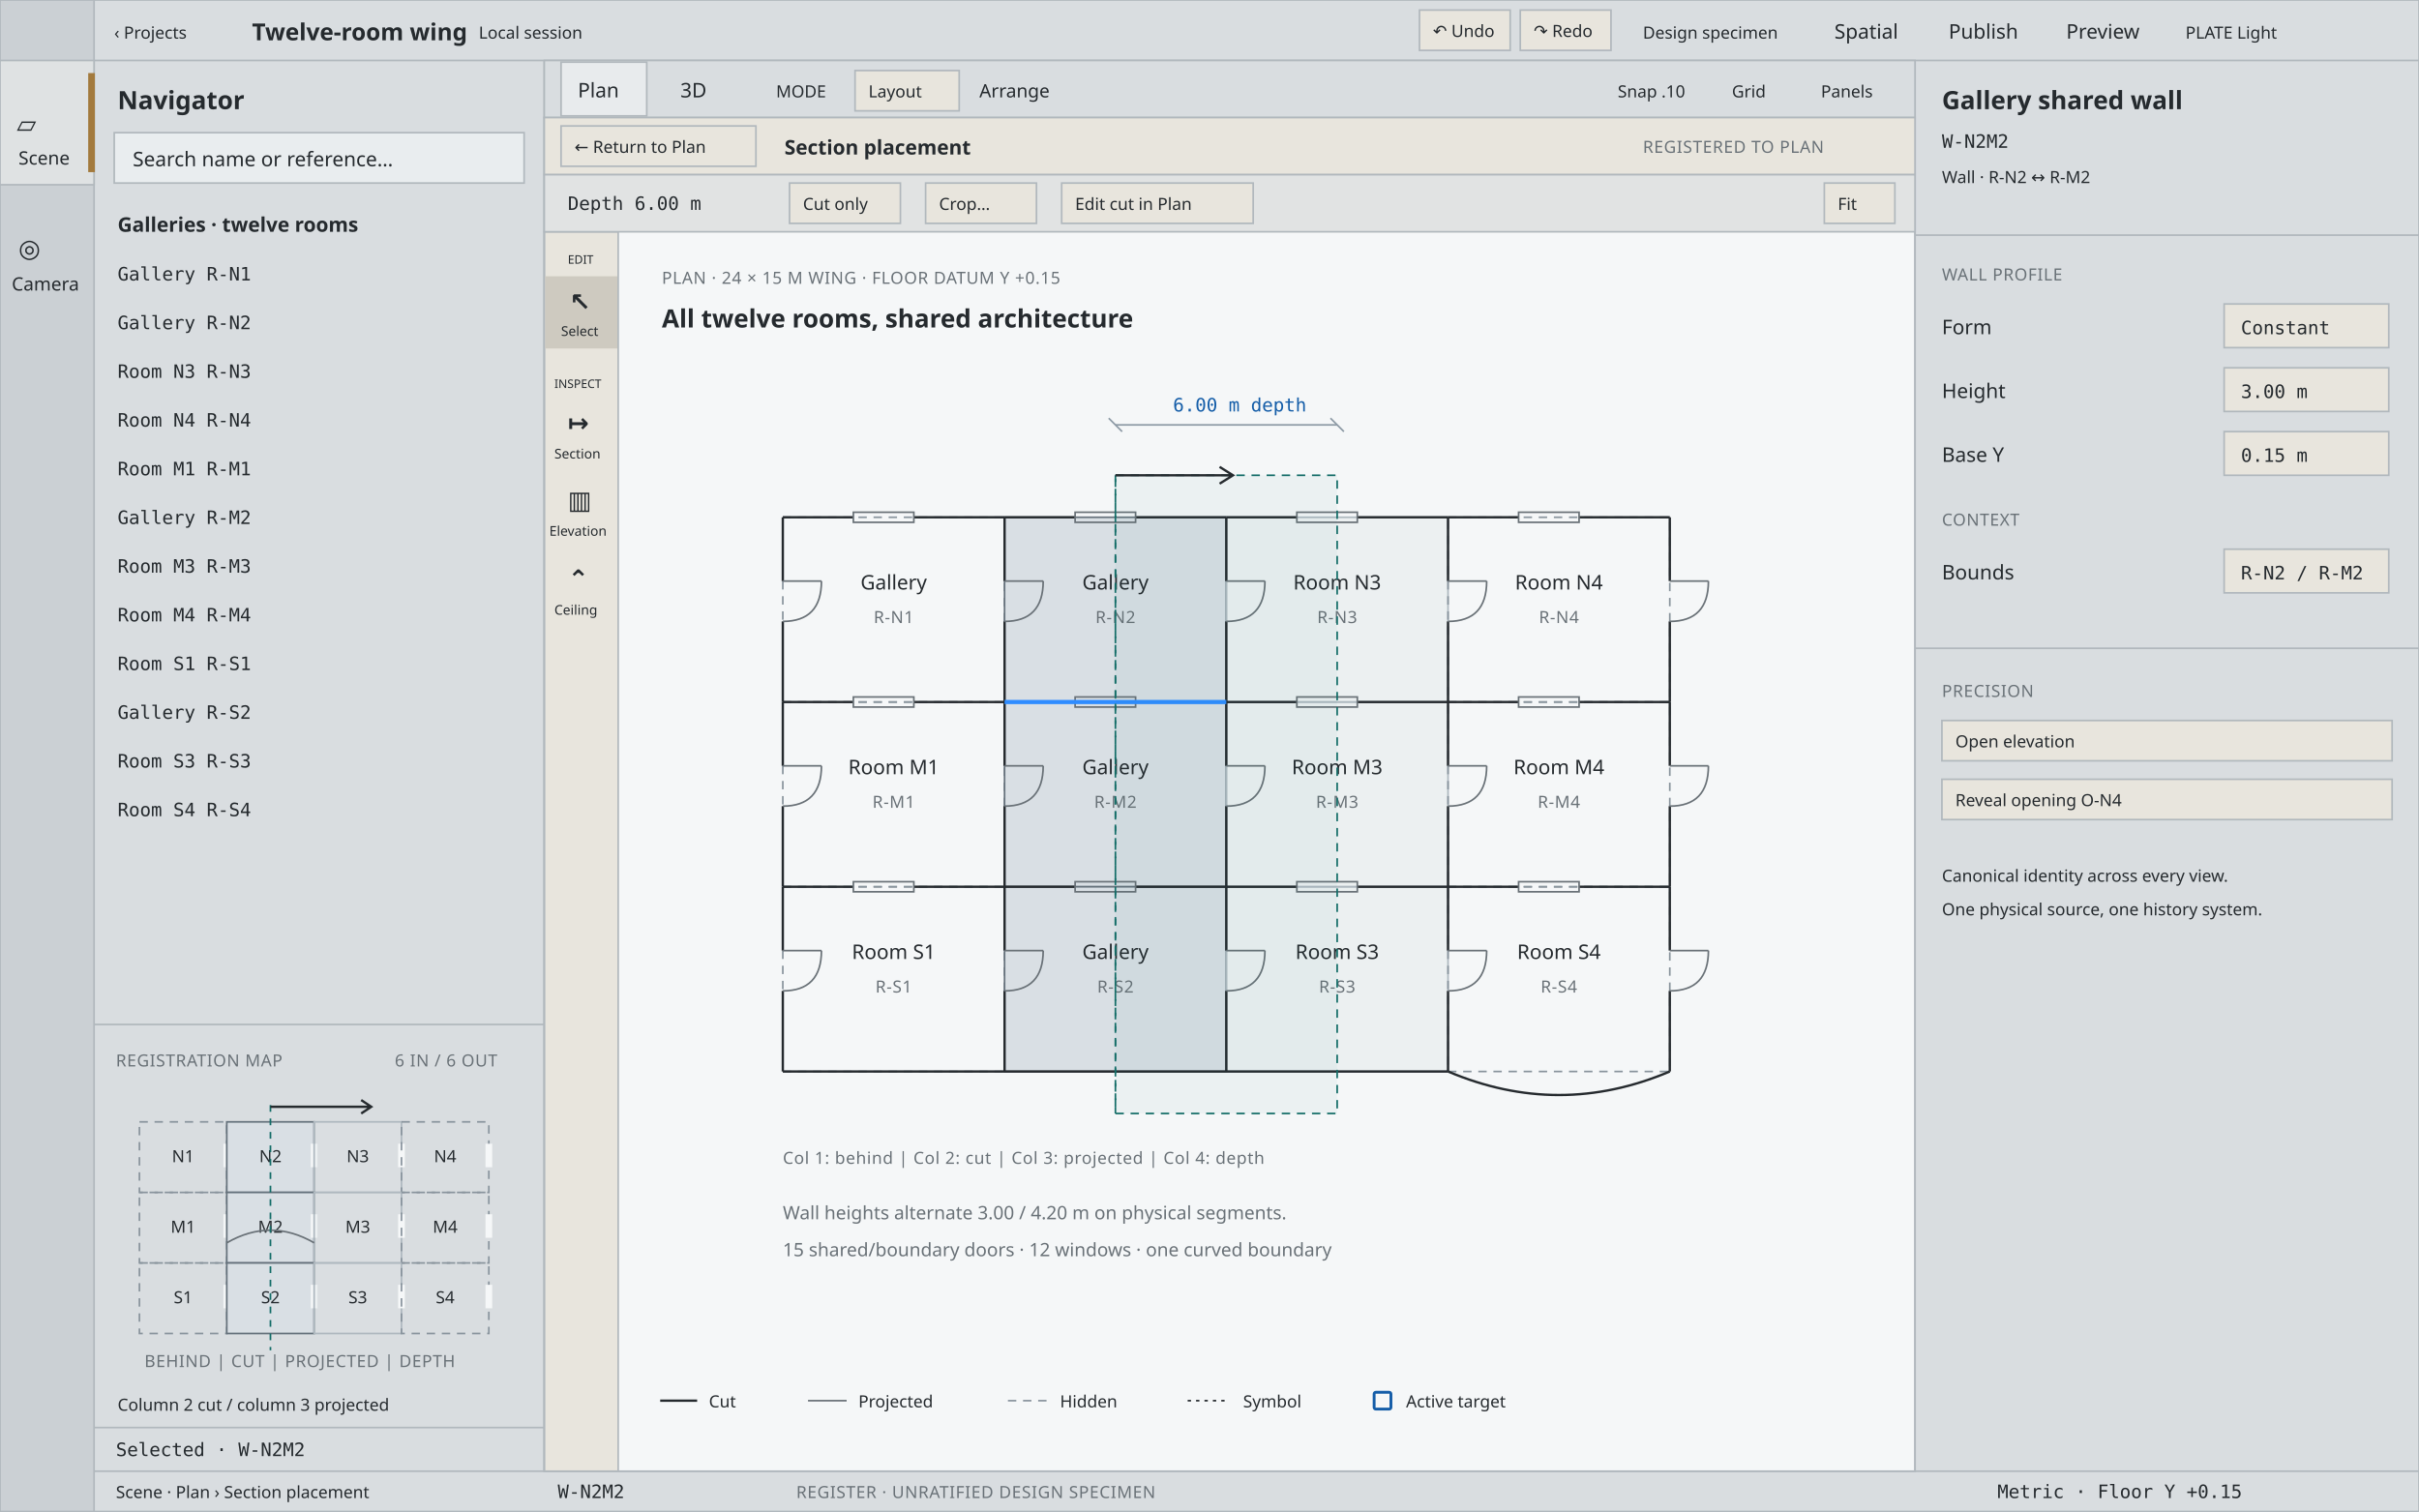
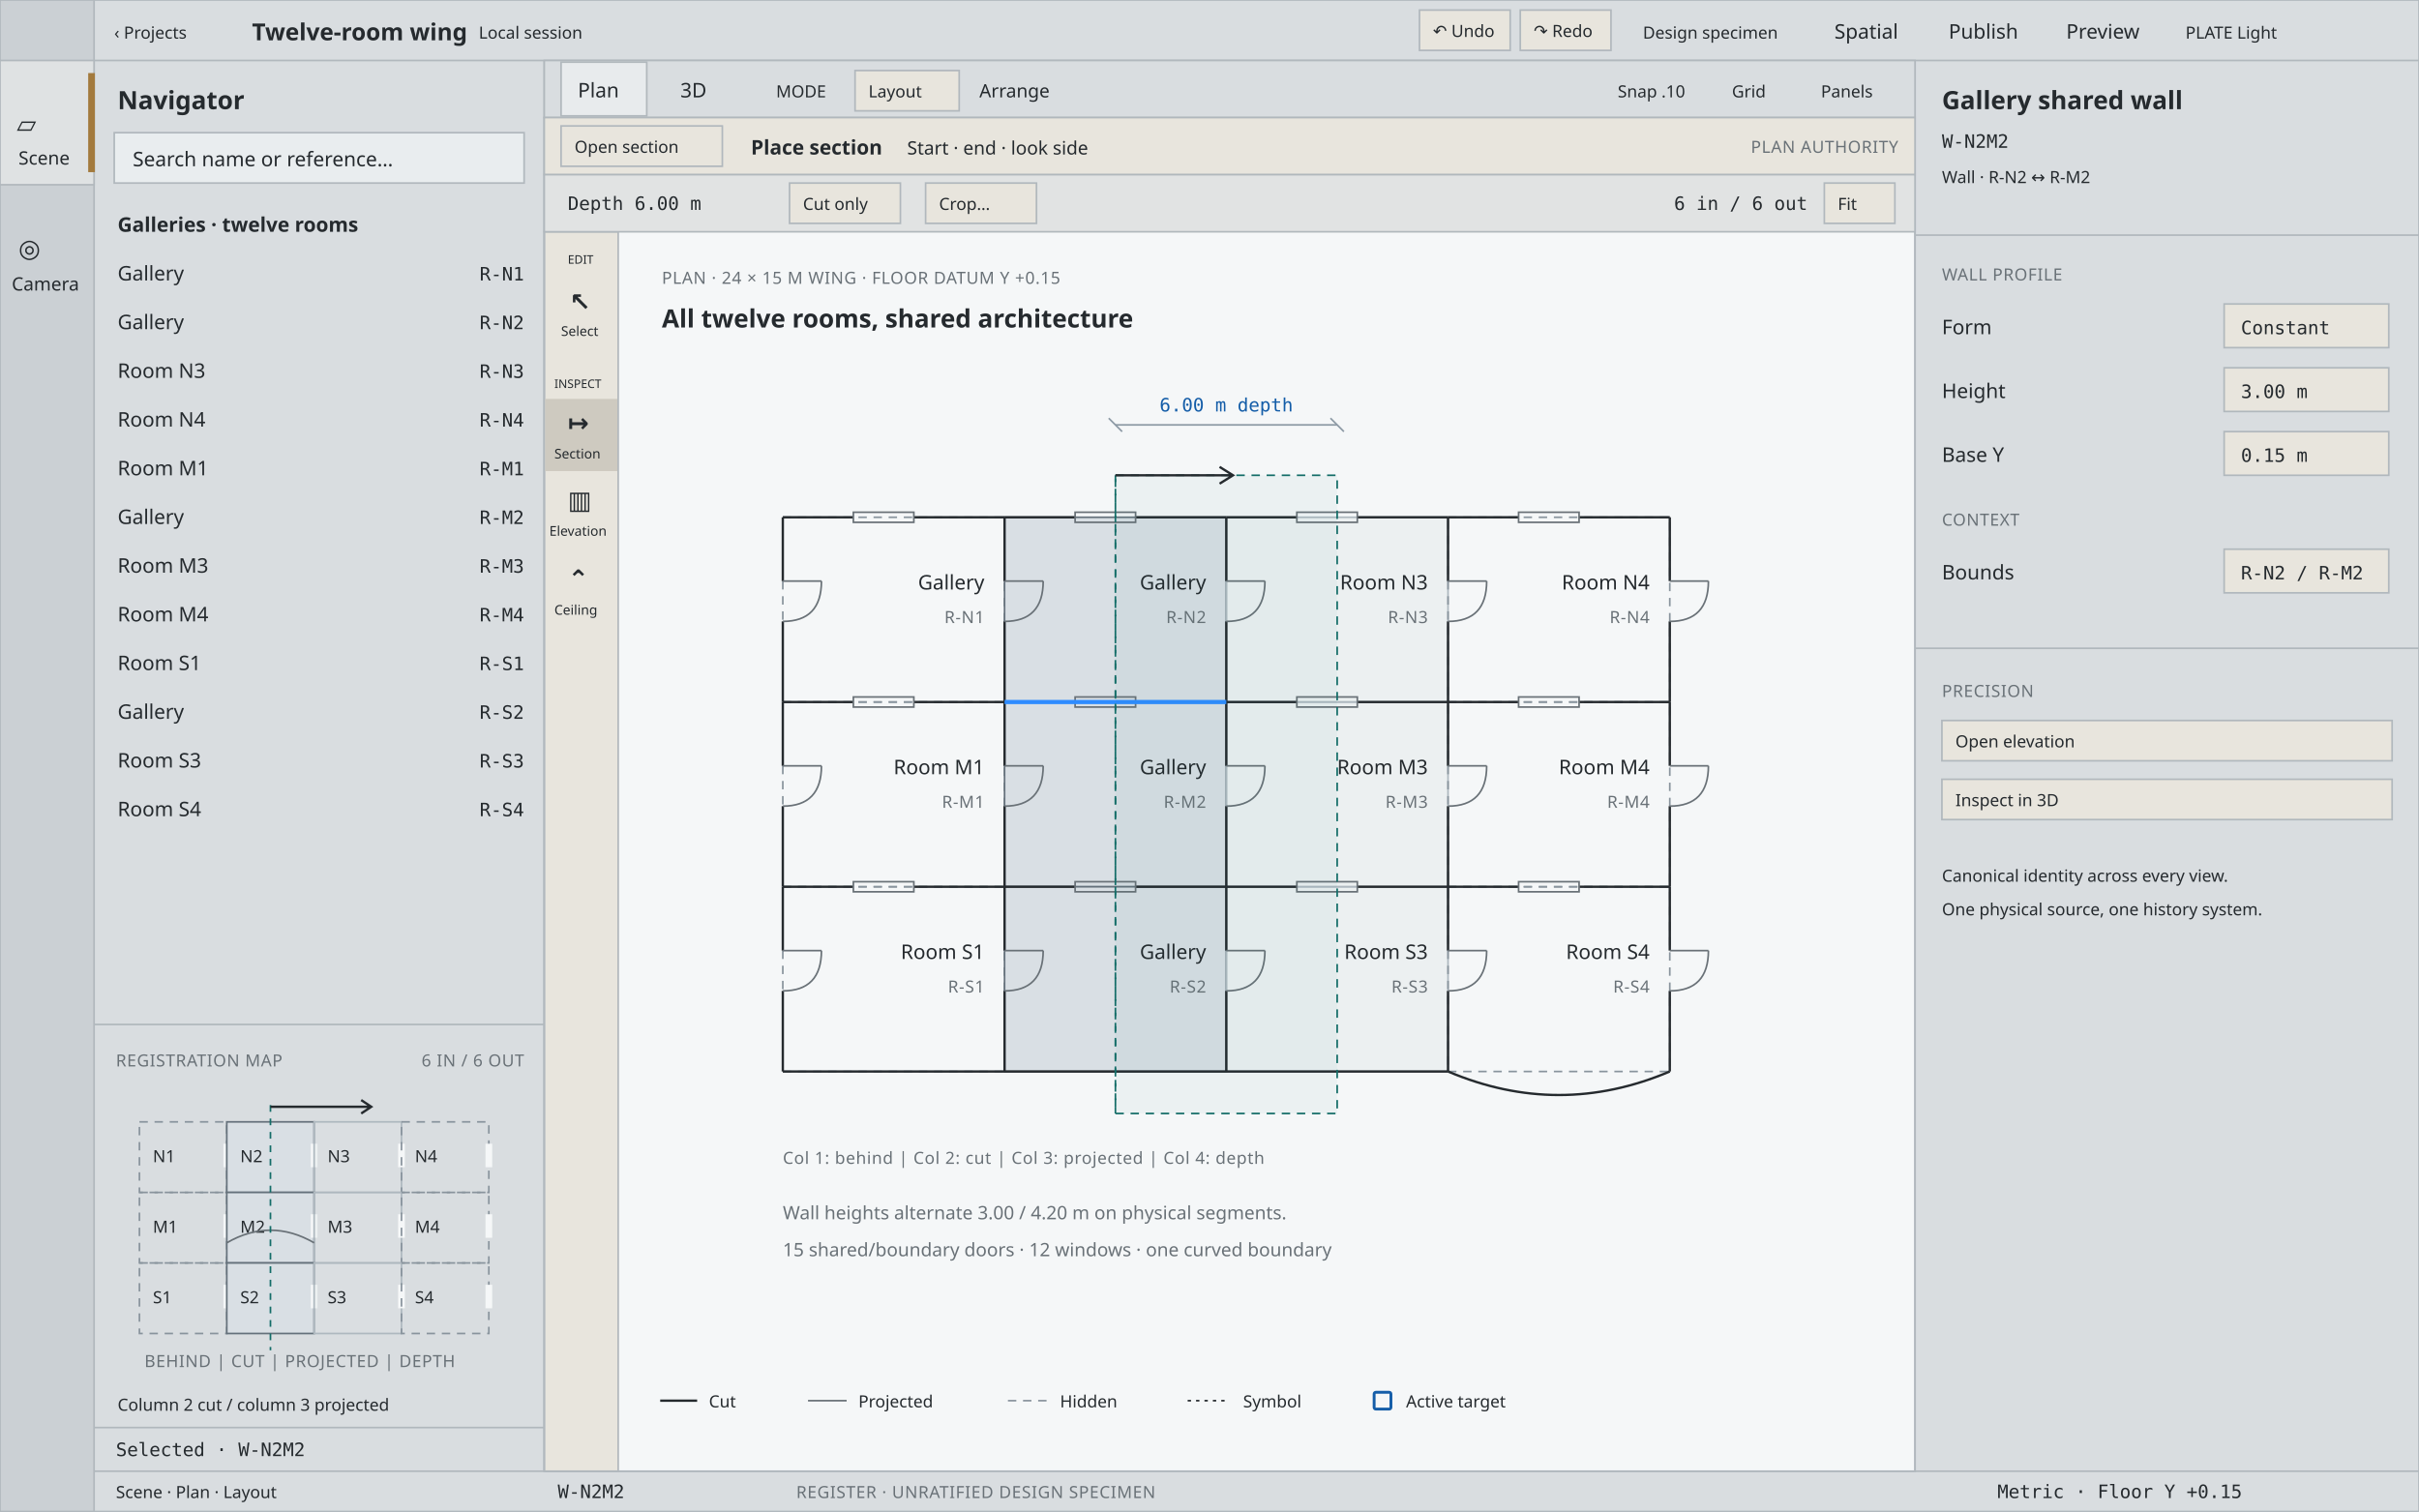
<svg xmlns="http://www.w3.org/2000/svg" width="1440" height="900" viewBox="0 0 1440 900" role="img" aria-label="REGISTER unratified P26 dense-plan design, 1440 by 900">
  <rect x="0" y="0" width="1440" height="900" fill="#D9DDE0" stroke="#b1b8bd" />
  <rect x="0" y="0" width="56" height="900" fill="#CBD0D4" stroke="#b1b8bd" />
  <rect x="324" y="70" width="816" height="806" fill="#F5F7F8" stroke="#b1b8bd" />
  <rect x="324" y="138" width="44" height="738" fill="#E8E5DD" stroke="#b1b8bd" />
  <path d="M56 36L1440 36" stroke="#b1b8bd" />
  <path d="M56 876L1440 876" stroke="#b1b8bd" />
  <path d="M324 36L324 876" stroke="#b1b8bd" />
  <path d="M1140 36L1140 876" stroke="#b1b8bd" />
  <rect x="0" y="36" width="56" height="74" fill="#dfe2e3" stroke="#b1b8bd" />
  <rect x="53" y="44" width="3" height="58" fill="#A37A3D" stroke="#A37A3D" />
  <text class="shell heading" x="10" y="79">▱</text>
  <text class="shell mode" x="11" y="98">Scene</text>
  <text class="shell heading" x="11" y="153">◎</text>
  <text class="shell mode" x="7" y="173">Camera</text>
  <text class="shell utility" x="68" y="23">‹ Projects</text>
  <text class="shell identity" x="150" y="24">Twelve-room wing</text>
  <text class="shell utility" x="285" y="23">Local session</text>
  <rect x="845" y="6" width="54" height="24" fill="#E8E5DD" stroke="#b1b8bd" />
  <text class="shell utility" x="853" y="22">↶ Undo</text>
  <rect x="905" y="6" width="54" height="24" fill="#E8E5DD" stroke="#b1b8bd" />
  <text class="shell utility" x="913" y="22">↷ Redo</text>
  <text class="shell utility" x="978" y="23">Design specimen</text>
  <text class="shell ui" x="1092" y="23">Spatial</text>
  <text class="shell ui" x="1160" y="23">Publish</text>
  <text class="shell ui" x="1230" y="23">Preview</text>
  <text class="shell utility" x="1301" y="23">PLATE Light</text>
  <rect x="324" y="36" width="816" height="34" fill="#D9DDE0" stroke="#b1b8bd" />
  <rect x="334" y="37" width="51" height="32" fill="#e8ebed" stroke="#b1b8bd" />
  <text class="shell ui" x="344" y="58">Plan</text>
  <text class="shell ui" x="405" y="58">3D</text>
  <text class="shell utility" x="462" y="58">MODE</text>
  <rect x="509" y="42" width="62" height="24" fill="#E8E5DD" stroke="#b1b8bd" />
  <text class="shell utility" x="517" y="58">Layout</text>
  <text class="shell mode" x="583" y="58">Arrange</text>
  <text class="shell utility" x="963" y="58">Snap .10</text>
  <text class="shell utility" x="1031" y="58">Grid</text>
  <text class="shell utility" x="1084" y="58">Panels</text>
  <rect x="324" y="70" width="816" height="34" fill="#E8E5DD" stroke="#b1b8bd" />
-   <rect x="334" y="75" width="116" height="24" fill="#E8E5DD" stroke="#b1b8bd" />
-   <text class="shell utility" x="342" y="91">← Return to Plan</text>
-   <text class="shell strong" x="467" y="92">Section placement</text>
-   <text class="shell meta" x="978" y="91">REGISTERED TO PLAN</text>
+   <rect x="334" y="75" width="96" height="24" fill="#E8E5DD" stroke="#b1b8bd" />
+   <text class="shell utility" x="342" y="91">Open section</text>
+   <text class="shell strong" x="447" y="92">Place section</text>
+   <text class="shell mode" x="540" y="92">Start · end · look side</text>
+   <text class="shell meta" x="1130" y="91" text-anchor="end">PLAN AUTHORITY</text>
  <rect x="324" y="104" width="816" height="34" fill="#e1e3e3" stroke="#b1b8bd" />
  <text class="shell mono" x="338" y="125">Depth  6.00 m</text>
  <rect x="470" y="109" width="66" height="24" fill="#E8E5DD" stroke="#b1b8bd" />
  <text class="shell utility" x="478" y="125">Cut only</text>
  <rect x="551" y="109" width="66" height="24" fill="#E8E5DD" stroke="#b1b8bd" />
  <text class="shell utility" x="559" y="125">Crop…</text>
-   <rect x="632" y="109" width="114" height="24" fill="#E8E5DD" stroke="#b1b8bd" />
-   <text class="shell utility" x="640" y="125">Edit cut in Plan</text>
+   <text class="shell mono" x="1076" y="125" text-anchor="end">6 in / 6 out</text>
  <rect x="1086" y="109" width="42" height="24" fill="#E8E5DD" stroke="#b1b8bd" />
  <text class="shell utility" x="1094" y="125">Fit</text>
  <text class="shell tray-group" x="338" y="157">EDIT</text>
-   <rect x="325" y="165" width="42" height="42" fill="#cecac0" stroke="#cecac0" />
+   <rect x="325" y="238" width="42" height="42" fill="#cecac0" stroke="#cecac0" />
  <text class="shell heading" x="339" y="185">↖</text>
  <text class="shell tray-tool" x="334" y="200">Select</text>
  <text class="shell tray-group" x="330" y="231">INSPECT</text>
  <text class="shell heading" x="338" y="257">↦</text>
  <text class="shell tray-tool" x="330" y="273">Section</text>
  <text class="shell heading" x="338" y="303">▥</text>
  <text class="shell tray-tool" x="327" y="319">Elevation</text>
  <text class="shell heading" x="338" y="350">⌃</text>
  <text class="shell tray-tool" x="330" y="366">Ceiling</text>
  <text class="shell heading" x="70" y="65">Navigator</text>
  <rect x="68" y="79" width="244" height="30" fill="#e9edef" stroke="#b1b8bd" />
  <text class="shell ui" x="79" y="99">Search name or reference…</text>
  <text class="shell strong" x="70" y="138">Galleries · twelve rooms</text>
-   <text class="shell navmono" x="70" y="167">Gallery                     R-N1</text>
-   <text class="shell navmono" x="70" y="196">Gallery                     R-N2</text>
-   <text class="shell navmono" x="70" y="225">Room N3                     R-N3</text>
-   <text class="shell navmono" x="70" y="254">Room N4                     R-N4</text>
-   <text class="shell navmono" x="70" y="283">Room M1                     R-M1</text>
-   <text class="shell navmono" x="70" y="312">Gallery                     R-M2</text>
-   <text class="shell navmono" x="70" y="341">Room M3                     R-M3</text>
-   <text class="shell navmono" x="70" y="370">Room M4                     R-M4</text>
-   <text class="shell navmono" x="70" y="399">Room S1                     R-S1</text>
-   <text class="shell navmono" x="70" y="428">Gallery                     R-S2</text>
-   <text class="shell navmono" x="70" y="457">Room S3                     R-S3</text>
-   <text class="shell navmono" x="70" y="486">Room S4                     R-S4</text>
+   <text class="shell ui" x="70" y="167">Gallery</text>
+   <text class="shell navmono" x="312" y="167" text-anchor="end">R-N1</text>
+   <text class="shell ui" x="70" y="196">Gallery</text>
+   <text class="shell navmono" x="312" y="196" text-anchor="end">R-N2</text>
+   <text class="shell ui" x="70" y="225">Room N3</text>
+   <text class="shell navmono" x="312" y="225" text-anchor="end">R-N3</text>
+   <text class="shell ui" x="70" y="254">Room N4</text>
+   <text class="shell navmono" x="312" y="254" text-anchor="end">R-N4</text>
+   <text class="shell ui" x="70" y="283">Room M1</text>
+   <text class="shell navmono" x="312" y="283" text-anchor="end">R-M1</text>
+   <text class="shell ui" x="70" y="312">Gallery</text>
+   <text class="shell navmono" x="312" y="312" text-anchor="end">R-M2</text>
+   <text class="shell ui" x="70" y="341">Room M3</text>
+   <text class="shell navmono" x="312" y="341" text-anchor="end">R-M3</text>
+   <text class="shell ui" x="70" y="370">Room M4</text>
+   <text class="shell navmono" x="312" y="370" text-anchor="end">R-M4</text>
+   <text class="shell ui" x="70" y="399">Room S1</text>
+   <text class="shell navmono" x="312" y="399" text-anchor="end">R-S1</text>
+   <text class="shell ui" x="70" y="428">Gallery</text>
+   <text class="shell navmono" x="312" y="428" text-anchor="end">R-S2</text>
+   <text class="shell ui" x="70" y="457">Room S3</text>
+   <text class="shell navmono" x="312" y="457" text-anchor="end">R-S3</text>
+   <text class="shell ui" x="70" y="486">Room S4</text>
+   <text class="shell navmono" x="312" y="486" text-anchor="end">R-S4</text>
  <path d="M56 610L324 610" stroke="#b1b8bd" />
  <text class="shell meta" x="69" y="635">REGISTRATION MAP</text>
-   <text class="shell meta" x="235" y="635">6 IN / 6 OUT</text>
-   <svg x="68" y="650" width="242" height="170" viewBox="0 0 242 170" role="img" aria-label="All twelve rooms with cut, projected and excluded columns">
+   <text class="shell meta" x="312" y="635" text-anchor="end">6 IN / 6 OUT</text>
+   <svg x="68" y="650" width="242" height="170" viewBox="0 0 242 170" role="img" aria-label="Registration map · 6 in / 6 out">
    <style>text{font:12px 'Trebuchet MS',sans-serif;fill:#252A2E}.meta{font-size:10px;fill:#697177;letter-spacing:.035em}.title{font-size:15px;font-weight:bold}.measure{font:11px 'Andale Mono',monospace;fill:#145DA8}.small{font-size:10px}.note{fill:#697177;font-size:11px}.blueText{fill:#145DA8}.badText{fill:#9B3149}.guideText{fill:#146D68}.cut{fill:#c4cacd;stroke:#252A2E;stroke-width:2}.edge{fill:none;stroke:#252A2E;stroke-width:1.4}.projected{fill:none;stroke:#697177;stroke-width:1}.far{fill:none;stroke:#adb7be;stroke-width:1}.hidden{fill:none;stroke:#89949d;stroke-width:1;stroke-dasharray:5 4}.selected{fill:none;stroke:#2F8CFF;stroke-width:2.5}.selectedFill{fill:#2f8cff0c;stroke:#2F8CFF;stroke-width:2}.guide{fill:none;stroke:#146D68;stroke-width:1;stroke-dasharray:4 4}.dimension{fill:none;stroke:#8d9aa5;stroke-width:1}.handle{fill:#F5F7F8;stroke:#145DA8;stroke-width:1.7;rx:1}.bad{fill:#9b314912;stroke:#9B3149;stroke-width:1.8;stroke-dasharray:6 4}.paper{fill:#F5F7F8;stroke:none}.cutContext{fill:#d9dfe4;stroke:#65717b;stroke-width:1}.wash{fill:#dbe1e555;stroke:#aeb8bf;stroke-width:1}.volume{fill:#146d680a;stroke:#146D68;stroke-width:1;stroke-dasharray:5 4}.grip{cursor:pointer}.grip:focus{outline:none}.grip:focus .handle{stroke:#252A2E;stroke-width:3}.ceiling{fill:#dce3e7;stroke:#485a66;stroke-width:1.7}.symbol{fill:none;stroke:#252A2E;stroke-width:1;stroke-dasharray:2 3}</style>
    <rect x="15" y="18" width="52" height="42" class="hidden" />
-     <text x="41" y="42" class="small" text-anchor="middle">N1</text>
+     <text x="23" y="42" class="small" text-anchor="start">N1</text>
    <line x1="25" y1="60" x2="35" y2="60" class="paper" />
    <line x1="49" y1="60" x2="59" y2="60" class="paper" />
    <rect x="65" y="31" width="4" height="14" class="paper" />
    <rect x="67" y="18" width="52" height="42" class="cutContext" />
-     <text x="93" y="42" class="small" text-anchor="middle">N2</text>
+     <text x="75" y="42" class="small" text-anchor="start">N2</text>
    <line x1="77" y1="60" x2="87" y2="60" class="paper" />
    <line x1="101" y1="60" x2="111" y2="60" class="paper" />
    <rect x="117" y="31" width="4" height="14" class="paper" />
    <rect x="119" y="18" width="52" height="42" class="wash" />
-     <text x="145" y="42" class="small" text-anchor="middle">N3</text>
+     <text x="127" y="42" class="small" text-anchor="start">N3</text>
    <line x1="129" y1="60" x2="139" y2="60" class="paper" />
    <line x1="153" y1="60" x2="163" y2="60" class="paper" />
    <rect x="169" y="31" width="4" height="14" class="paper" />
    <rect x="171" y="18" width="52" height="42" class="hidden" />
-     <text x="197" y="42" class="small" text-anchor="middle">N4</text>
+     <text x="179" y="42" class="small" text-anchor="start">N4</text>
    <line x1="181" y1="60" x2="191" y2="60" class="paper" />
    <line x1="205" y1="60" x2="215" y2="60" class="paper" />
    <rect x="221" y="31" width="4" height="14" class="paper" />
    <rect x="15" y="60" width="52" height="42" class="hidden" />
-     <text x="41" y="84" class="small" text-anchor="middle">M1</text>
+     <text x="23" y="84" class="small" text-anchor="start">M1</text>
    <line x1="25" y1="102" x2="35" y2="102" class="paper" />
    <line x1="49" y1="102" x2="59" y2="102" class="paper" />
    <rect x="65" y="73" width="4" height="14" class="paper" />
    <rect x="67" y="60" width="52" height="42" class="cutContext" />
-     <text x="93" y="84" class="small" text-anchor="middle">M2</text>
+     <text x="75" y="84" class="small" text-anchor="start">M2</text>
    <line x1="77" y1="102" x2="87" y2="102" class="paper" />
    <line x1="101" y1="102" x2="111" y2="102" class="paper" />
    <rect x="117" y="73" width="4" height="14" class="paper" />
    <rect x="119" y="60" width="52" height="42" class="wash" />
-     <text x="145" y="84" class="small" text-anchor="middle">M3</text>
+     <text x="127" y="84" class="small" text-anchor="start">M3</text>
    <line x1="129" y1="102" x2="139" y2="102" class="paper" />
    <line x1="153" y1="102" x2="163" y2="102" class="paper" />
    <rect x="169" y="73" width="4" height="14" class="paper" />
    <rect x="171" y="60" width="52" height="42" class="hidden" />
-     <text x="197" y="84" class="small" text-anchor="middle">M4</text>
+     <text x="179" y="84" class="small" text-anchor="start">M4</text>
    <line x1="181" y1="102" x2="191" y2="102" class="paper" />
    <line x1="205" y1="102" x2="215" y2="102" class="paper" />
    <rect x="221" y="73" width="4" height="14" class="paper" />
    <rect x="15" y="102" width="52" height="42" class="hidden" />
-     <text x="41" y="126" class="small" text-anchor="middle">S1</text>
+     <text x="23" y="126" class="small" text-anchor="start">S1</text>
    <line x1="25" y1="144" x2="35" y2="144" class="paper" />
    <line x1="49" y1="144" x2="59" y2="144" class="paper" />
    <rect x="65" y="115" width="4" height="14" class="paper" />
    <rect x="67" y="102" width="52" height="42" class="cutContext" />
-     <text x="93" y="126" class="small" text-anchor="middle">S2</text>
+     <text x="75" y="126" class="small" text-anchor="start">S2</text>
    <line x1="77" y1="144" x2="87" y2="144" class="paper" />
    <line x1="101" y1="144" x2="111" y2="144" class="paper" />
    <rect x="117" y="115" width="4" height="14" class="paper" />
    <rect x="119" y="102" width="52" height="42" class="wash" />
-     <text x="145" y="126" class="small" text-anchor="middle">S3</text>
+     <text x="127" y="126" class="small" text-anchor="start">S3</text>
    <line x1="129" y1="144" x2="139" y2="144" class="paper" />
    <line x1="153" y1="144" x2="163" y2="144" class="paper" />
    <rect x="169" y="115" width="4" height="14" class="paper" />
    <rect x="171" y="102" width="52" height="42" class="hidden" />
-     <text x="197" y="126" class="small" text-anchor="middle">S4</text>
+     <text x="179" y="126" class="small" text-anchor="start">S4</text>
    <line x1="181" y1="144" x2="191" y2="144" class="paper" />
    <line x1="205" y1="144" x2="215" y2="144" class="paper" />
    <rect x="221" y="115" width="4" height="14" class="paper" />
    <path d="M67 90Q93 75 119 90" class="projected" />
    <line x1="93" y1="8" x2="93" y2="154" class="guide" />
    <path d="M93 9h60m-6-4 6 4-6 4" class="edge" />
    <text x="18" y="164" class="meta" text-anchor="start">BEHIND | CUT | PROJECTED | DEPTH</text>
  </svg>
  <text class="shell utility" x="70" y="840">Column 2 cut / column 3 projected</text>
  <path d="M56 850L324 850" stroke="#b1b8bd" />
  <text class="shell mono" x="69" y="867">Selected · W-N2M2</text>
  <svg x="368" y="138" width="772" height="738" viewBox="0 0 772 738" role="img" aria-label="Spatial design drawing">
    <style>text{font:12px 'Trebuchet MS',sans-serif;fill:#252A2E}.meta{font-size:10px;fill:#697177;letter-spacing:.035em}.title{font-size:15px;font-weight:bold}.measure{font:11px 'Andale Mono',monospace;fill:#145DA8}.small{font-size:10px}.note{fill:#697177;font-size:11px}.blueText{fill:#145DA8}.badText{fill:#9B3149}.guideText{fill:#146D68}.cut{fill:#c4cacd;stroke:#252A2E;stroke-width:2}.edge{fill:none;stroke:#252A2E;stroke-width:1.4}.projected{fill:none;stroke:#697177;stroke-width:1}.far{fill:none;stroke:#adb7be;stroke-width:1}.hidden{fill:none;stroke:#89949d;stroke-width:1;stroke-dasharray:5 4}.selected{fill:none;stroke:#2F8CFF;stroke-width:2.5}.selectedFill{fill:#2f8cff0c;stroke:#2F8CFF;stroke-width:2}.guide{fill:none;stroke:#146D68;stroke-width:1;stroke-dasharray:4 4}.dimension{fill:none;stroke:#8d9aa5;stroke-width:1}.handle{fill:#F5F7F8;stroke:#145DA8;stroke-width:1.7;rx:1}.bad{fill:#9b314912;stroke:#9B3149;stroke-width:1.8;stroke-dasharray:6 4}.paper{fill:#F5F7F8;stroke:none}.cutContext{fill:#d9dfe4;stroke:#65717b;stroke-width:1}.wash{fill:#dbe1e555;stroke:#aeb8bf;stroke-width:1}.volume{fill:#146d680a;stroke:#146D68;stroke-width:1;stroke-dasharray:5 4}.grip{cursor:pointer}.grip:focus{outline:none}.grip:focus .handle{stroke:#252A2E;stroke-width:3}.ceiling{fill:#dce3e7;stroke:#485a66;stroke-width:1.7}.symbol{fill:none;stroke:#252A2E;stroke-width:1;stroke-dasharray:2 3}</style>
    <text x="26" y="31" class="meta" text-anchor="start">PLAN · 24 × 15 M WING · FLOOR DATUM Y +0.15</text>
    <text x="26" y="57" class="title" text-anchor="start">All twelve rooms, shared architecture</text>
    <rect x="98" y="170" width="132" height="110" class="hidden" />
-     <text x="164" y="213" class="" text-anchor="middle">Gallery</text>
-     <text x="164" y="233" class="meta" text-anchor="middle">R-N1</text>
+     <text x="218" y="213" class="" text-anchor="end">Gallery</text>
+     <text x="218" y="233" class="meta" text-anchor="end">R-N1</text>
    <rect x="230" y="170" width="132" height="110" class="cutContext" />
-     <text x="296" y="213" class="" text-anchor="middle">Gallery</text>
-     <text x="296" y="233" class="meta" text-anchor="middle">R-N2</text>
+     <text x="350" y="213" class="" text-anchor="end">Gallery</text>
+     <text x="350" y="233" class="meta" text-anchor="end">R-N2</text>
    <rect x="362" y="170" width="132" height="110" class="wash" />
-     <text x="428" y="213" class="" text-anchor="middle">Room N3</text>
-     <text x="428" y="233" class="meta" text-anchor="middle">R-N3</text>
+     <text x="482" y="213" class="" text-anchor="end">Room N3</text>
+     <text x="482" y="233" class="meta" text-anchor="end">R-N3</text>
    <rect x="494" y="170" width="132" height="110" class="hidden" />
-     <text x="560" y="213" class="" text-anchor="middle">Room N4</text>
-     <text x="560" y="233" class="meta" text-anchor="middle">R-N4</text>
+     <text x="614" y="213" class="" text-anchor="end">Room N4</text>
+     <text x="614" y="233" class="meta" text-anchor="end">R-N4</text>
    <rect x="98" y="280" width="132" height="110" class="hidden" />
-     <text x="164" y="323" class="" text-anchor="middle">Room M1</text>
-     <text x="164" y="343" class="meta" text-anchor="middle">R-M1</text>
+     <text x="218" y="323" class="" text-anchor="end">Room M1</text>
+     <text x="218" y="343" class="meta" text-anchor="end">R-M1</text>
    <rect x="230" y="280" width="132" height="110" class="cutContext" />
-     <text x="296" y="323" class="" text-anchor="middle">Gallery</text>
-     <text x="296" y="343" class="meta" text-anchor="middle">R-M2</text>
+     <text x="350" y="323" class="" text-anchor="end">Gallery</text>
+     <text x="350" y="343" class="meta" text-anchor="end">R-M2</text>
    <rect x="362" y="280" width="132" height="110" class="wash" />
-     <text x="428" y="323" class="" text-anchor="middle">Room M3</text>
-     <text x="428" y="343" class="meta" text-anchor="middle">R-M3</text>
+     <text x="482" y="323" class="" text-anchor="end">Room M3</text>
+     <text x="482" y="343" class="meta" text-anchor="end">R-M3</text>
    <rect x="494" y="280" width="132" height="110" class="hidden" />
-     <text x="560" y="323" class="" text-anchor="middle">Room M4</text>
-     <text x="560" y="343" class="meta" text-anchor="middle">R-M4</text>
+     <text x="614" y="323" class="" text-anchor="end">Room M4</text>
+     <text x="614" y="343" class="meta" text-anchor="end">R-M4</text>
    <rect x="98" y="390" width="132" height="110" class="hidden" />
-     <text x="164" y="433" class="" text-anchor="middle">Room S1</text>
-     <text x="164" y="453" class="meta" text-anchor="middle">R-S1</text>
+     <text x="218" y="433" class="" text-anchor="end">Room S1</text>
+     <text x="218" y="453" class="meta" text-anchor="end">R-S1</text>
    <rect x="230" y="390" width="132" height="110" class="cutContext" />
-     <text x="296" y="433" class="" text-anchor="middle">Gallery</text>
-     <text x="296" y="453" class="meta" text-anchor="middle">R-S2</text>
+     <text x="350" y="433" class="" text-anchor="end">Gallery</text>
+     <text x="350" y="453" class="meta" text-anchor="end">R-S2</text>
    <rect x="362" y="390" width="132" height="110" class="wash" />
-     <text x="428" y="433" class="" text-anchor="middle">Room S3</text>
-     <text x="428" y="453" class="meta" text-anchor="middle">R-S3</text>
+     <text x="482" y="433" class="" text-anchor="end">Room S3</text>
+     <text x="482" y="453" class="meta" text-anchor="end">R-S3</text>
    <rect x="494" y="390" width="132" height="110" class="hidden" />
-     <text x="560" y="433" class="" text-anchor="middle">Room S4</text>
-     <text x="560" y="453" class="meta" text-anchor="middle">R-S4</text>
+     <text x="614" y="433" class="" text-anchor="end">Room S4</text>
+     <text x="614" y="453" class="meta" text-anchor="end">R-S4</text>
    <line x1="98" y1="170" x2="98" y2="208" class="edge" />
    <line x1="98" y1="232" x2="98" y2="280" class="edge" />
    <path d="M98 208h23m-23 24q23 0 23-24" class="projected" />
    <line x1="230" y1="170" x2="230" y2="208" class="edge" />
    <line x1="230" y1="232" x2="230" y2="280" class="edge" />
    <path d="M230 208h23m-23 24q23 0 23-24" class="projected" />
    <line x1="362" y1="170" x2="362" y2="208" class="edge" />
    <line x1="362" y1="232" x2="362" y2="280" class="edge" />
    <path d="M362 208h23m-23 24q23 0 23-24" class="projected" />
    <line x1="494" y1="170" x2="494" y2="208" class="edge" />
    <line x1="494" y1="232" x2="494" y2="280" class="edge" />
    <path d="M494 208h23m-23 24q23 0 23-24" class="projected" />
    <line x1="626" y1="170" x2="626" y2="208" class="edge" />
    <line x1="626" y1="232" x2="626" y2="280" class="edge" />
    <path d="M626 208h23m-23 24q23 0 23-24" class="projected" />
    <line x1="98" y1="170" x2="140" y2="170" class="edge" />
    <line x1="176" y1="170" x2="230" y2="170" class="edge" />
    <rect x="140" y="167" width="36" height="6" class="projected" />
    <line x1="230" y1="170" x2="272" y2="170" class="edge" />
    <line x1="308" y1="170" x2="362" y2="170" class="edge" />
    <rect x="272" y="167" width="36" height="6" class="projected" />
    <line x1="362" y1="170" x2="404" y2="170" class="edge" />
    <line x1="440" y1="170" x2="494" y2="170" class="edge" />
    <rect x="404" y="167" width="36" height="6" class="projected" />
    <line x1="494" y1="170" x2="536" y2="170" class="edge" />
    <line x1="572" y1="170" x2="626" y2="170" class="edge" />
    <rect x="536" y="167" width="36" height="6" class="projected" />
    <line x1="98" y1="280" x2="98" y2="318" class="edge" />
    <line x1="98" y1="342" x2="98" y2="390" class="edge" />
    <path d="M98 318h23m-23 24q23 0 23-24" class="projected" />
    <line x1="230" y1="280" x2="230" y2="318" class="edge" />
    <line x1="230" y1="342" x2="230" y2="390" class="edge" />
    <path d="M230 318h23m-23 24q23 0 23-24" class="projected" />
    <line x1="362" y1="280" x2="362" y2="318" class="edge" />
    <line x1="362" y1="342" x2="362" y2="390" class="edge" />
    <path d="M362 318h23m-23 24q23 0 23-24" class="projected" />
    <line x1="494" y1="280" x2="494" y2="318" class="edge" />
    <line x1="494" y1="342" x2="494" y2="390" class="edge" />
    <path d="M494 318h23m-23 24q23 0 23-24" class="projected" />
    <line x1="626" y1="280" x2="626" y2="318" class="edge" />
    <line x1="626" y1="342" x2="626" y2="390" class="edge" />
    <path d="M626 318h23m-23 24q23 0 23-24" class="projected" />
    <line x1="98" y1="280" x2="140" y2="280" class="edge" />
    <line x1="176" y1="280" x2="230" y2="280" class="edge" />
    <rect x="140" y="277" width="36" height="6" class="projected" />
    <line x1="230" y1="280" x2="272" y2="280" class="edge" />
    <line x1="308" y1="280" x2="362" y2="280" class="edge" />
    <rect x="272" y="277" width="36" height="6" class="projected" />
    <line x1="362" y1="280" x2="404" y2="280" class="edge" />
    <line x1="440" y1="280" x2="494" y2="280" class="edge" />
    <rect x="404" y="277" width="36" height="6" class="projected" />
    <line x1="494" y1="280" x2="536" y2="280" class="edge" />
    <line x1="572" y1="280" x2="626" y2="280" class="edge" />
    <rect x="536" y="277" width="36" height="6" class="projected" />
    <line x1="98" y1="390" x2="98" y2="428" class="edge" />
    <line x1="98" y1="452" x2="98" y2="500" class="edge" />
    <path d="M98 428h23m-23 24q23 0 23-24" class="projected" />
    <line x1="230" y1="390" x2="230" y2="428" class="edge" />
    <line x1="230" y1="452" x2="230" y2="500" class="edge" />
    <path d="M230 428h23m-23 24q23 0 23-24" class="projected" />
    <line x1="362" y1="390" x2="362" y2="428" class="edge" />
    <line x1="362" y1="452" x2="362" y2="500" class="edge" />
    <path d="M362 428h23m-23 24q23 0 23-24" class="projected" />
    <line x1="494" y1="390" x2="494" y2="428" class="edge" />
    <line x1="494" y1="452" x2="494" y2="500" class="edge" />
    <path d="M494 428h23m-23 24q23 0 23-24" class="projected" />
    <line x1="626" y1="390" x2="626" y2="428" class="edge" />
    <line x1="626" y1="452" x2="626" y2="500" class="edge" />
    <path d="M626 428h23m-23 24q23 0 23-24" class="projected" />
    <line x1="98" y1="390" x2="140" y2="390" class="edge" />
    <line x1="176" y1="390" x2="230" y2="390" class="edge" />
    <rect x="140" y="387" width="36" height="6" class="projected" />
    <line x1="230" y1="390" x2="272" y2="390" class="edge" />
    <line x1="308" y1="390" x2="362" y2="390" class="edge" />
    <rect x="272" y="387" width="36" height="6" class="projected" />
    <line x1="362" y1="390" x2="404" y2="390" class="edge" />
    <line x1="440" y1="390" x2="494" y2="390" class="edge" />
    <rect x="404" y="387" width="36" height="6" class="projected" />
    <line x1="494" y1="390" x2="536" y2="390" class="edge" />
    <line x1="572" y1="390" x2="626" y2="390" class="edge" />
    <rect x="536" y="387" width="36" height="6" class="projected" />
    <line x1="230" y1="280" x2="362" y2="280" class="selected" />
    <line x1="98" y1="500" x2="494" y2="500" class="edge" />
    <path d="M494 500Q560 528 626 500" class="edge" />
    <rect x="296" y="145" width="132" height="380" class="volume" />
    <line x1="296" y1="145" x2="296" y2="525" class="guide" />
    <path d="M296 145h70m-8-5 8 5-8 5" class="edge" />
    <line x1="296" y1="115" x2="428" y2="115" class="dimension" />
    <line x1="292" y1="111" x2="300" y2="119" class="dimension" />
    <line x1="424" y1="111" x2="432" y2="119" class="dimension" />
-     <text x="370" y="107" class="measure" text-anchor="middle">6.00 m depth</text>
+     <text x="362" y="107" class="measure" text-anchor="middle">6.00 m depth</text>
    <text x="98" y="555" class="meta" text-anchor="start">Col 1: behind   |   Col 2: cut   |   Col 3: projected   |   Col 4: depth</text>
    <text x="98" y="588" class="note" text-anchor="start">Wall heights alternate 3.00 / 4.20 m on physical segments.</text>
    <text x="98" y="610" class="note" text-anchor="start">15 shared/boundary doors · 12 windows · one curved boundary</text>
    <line x1="25" y1="696" x2="47" y2="696" class="edge" />
    <text x="54" y="700" class="small" text-anchor="start">Cut</text>
    <line x1="113" y1="696" x2="136" y2="696" class="projected" />
    <text x="143" y="700" class="small" text-anchor="start">Projected</text>
    <line x1="232" y1="696" x2="255" y2="696" class="hidden" />
    <text x="263" y="700" class="small" text-anchor="start">Hidden</text>
    <line x1="339" y1="696" x2="363" y2="696" class="symbol" />
    <text x="372" y="700" class="small" text-anchor="start">Symbol</text>
    <rect x="450" y="691" width="10" height="10" class="handle" />
    <text x="469" y="700" class="small" text-anchor="start">Active target</text>
  </svg>
  <text class="shell heading" x="1156" y="65">Gallery shared wall</text>
  <text class="shell mono" x="1156" y="88">W-N2M2</text>
  <text class="shell utility" x="1156" y="109">Wall · R-N2 ↔ R-M2</text>
  <path d="M1140 140L1440 140" stroke="#b1b8bd" />
  <text class="shell meta" x="1156" y="167">WALL PROFILE</text>
  <text class="shell ui" x="1156" y="199">Form</text>
  <rect x="1324" y="181" width="98" height="26" fill="#E8E5DD" stroke="#b1b8bd" />
  <text class="shell mono" x="1334" y="199">Constant</text>
  <text class="shell ui" x="1156" y="237">Height</text>
  <rect x="1324" y="219" width="98" height="26" fill="#E8E5DD" stroke="#b1b8bd" />
  <text class="shell mono" x="1334" y="237">3.00 m</text>
  <text class="shell ui" x="1156" y="275">Base Y</text>
  <rect x="1324" y="257" width="98" height="26" fill="#E8E5DD" stroke="#b1b8bd" />
  <text class="shell mono" x="1334" y="275">0.15 m</text>
  <text class="shell meta" x="1156" y="313">CONTEXT</text>
  <text class="shell ui" x="1156" y="345">Bounds</text>
  <rect x="1324" y="327" width="98" height="26" fill="#E8E5DD" stroke="#b1b8bd" />
  <text class="shell mono" x="1334" y="345">R-N2 / R-M2</text>
  <path d="M1140 386L1440 386" stroke="#b1b8bd" />
  <text class="shell meta" x="1156" y="415">PRECISION</text>
  <rect x="1156" y="429" width="268" height="24" fill="#E8E5DD" stroke="#b1b8bd" />
  <text class="shell utility" x="1164" y="445">Open elevation</text>
  <rect x="1156" y="464" width="268" height="24" fill="#E8E5DD" stroke="#b1b8bd" />
-   <text class="shell utility" x="1164" y="480">Reveal opening O-N4</text>
+   <text class="shell utility" x="1164" y="480">Inspect in 3D</text>
  <text class="shell utility" x="1156" y="525">Canonical identity across every view.</text>
  <text class="shell utility" x="1156" y="545">One physical source, one history system.</text>
-   <text class="shell utility" x="69" y="892">Scene · Plan › Section placement</text>
+   <text class="shell utility" x="69" y="892">Scene · Plan · Layout</text>
  <text class="shell mono" x="332" y="892">W-N2M2</text>
  <text class="shell meta" x="474" y="892">REGISTER · UNRATIFIED DESIGN SPECIMEN</text>
  <text class="shell mono" x="1189" y="892">Metric · Floor Y +0.15</text>
  <style>text.shell{font-family:'Trebuchet MS','Lucida Grande',sans-serif;fill:#252A2E;font-size:12px}text.shell.ui{font-size:12px}text.shell.strong{font-size:12px;font-weight:bold}text.shell.heading{font-size:15px;font-weight:bold}text.shell.identity{font-size:14px;font-weight:bold}text.shell.utility,text.shell.meta{font-size:10px}text.shell.meta{fill:#697177;letter-spacing:.035em}text.shell.mode{font-size:11px}text.shell.mono{font:11px 'Andale Mono',Consolas,monospace}text.shell.navmono{font:11px 'Andale Mono',Consolas,monospace}text.shell.tray-group{font-size:7px}text.shell.tray-tool{font-size:8px}</style>
</svg>
